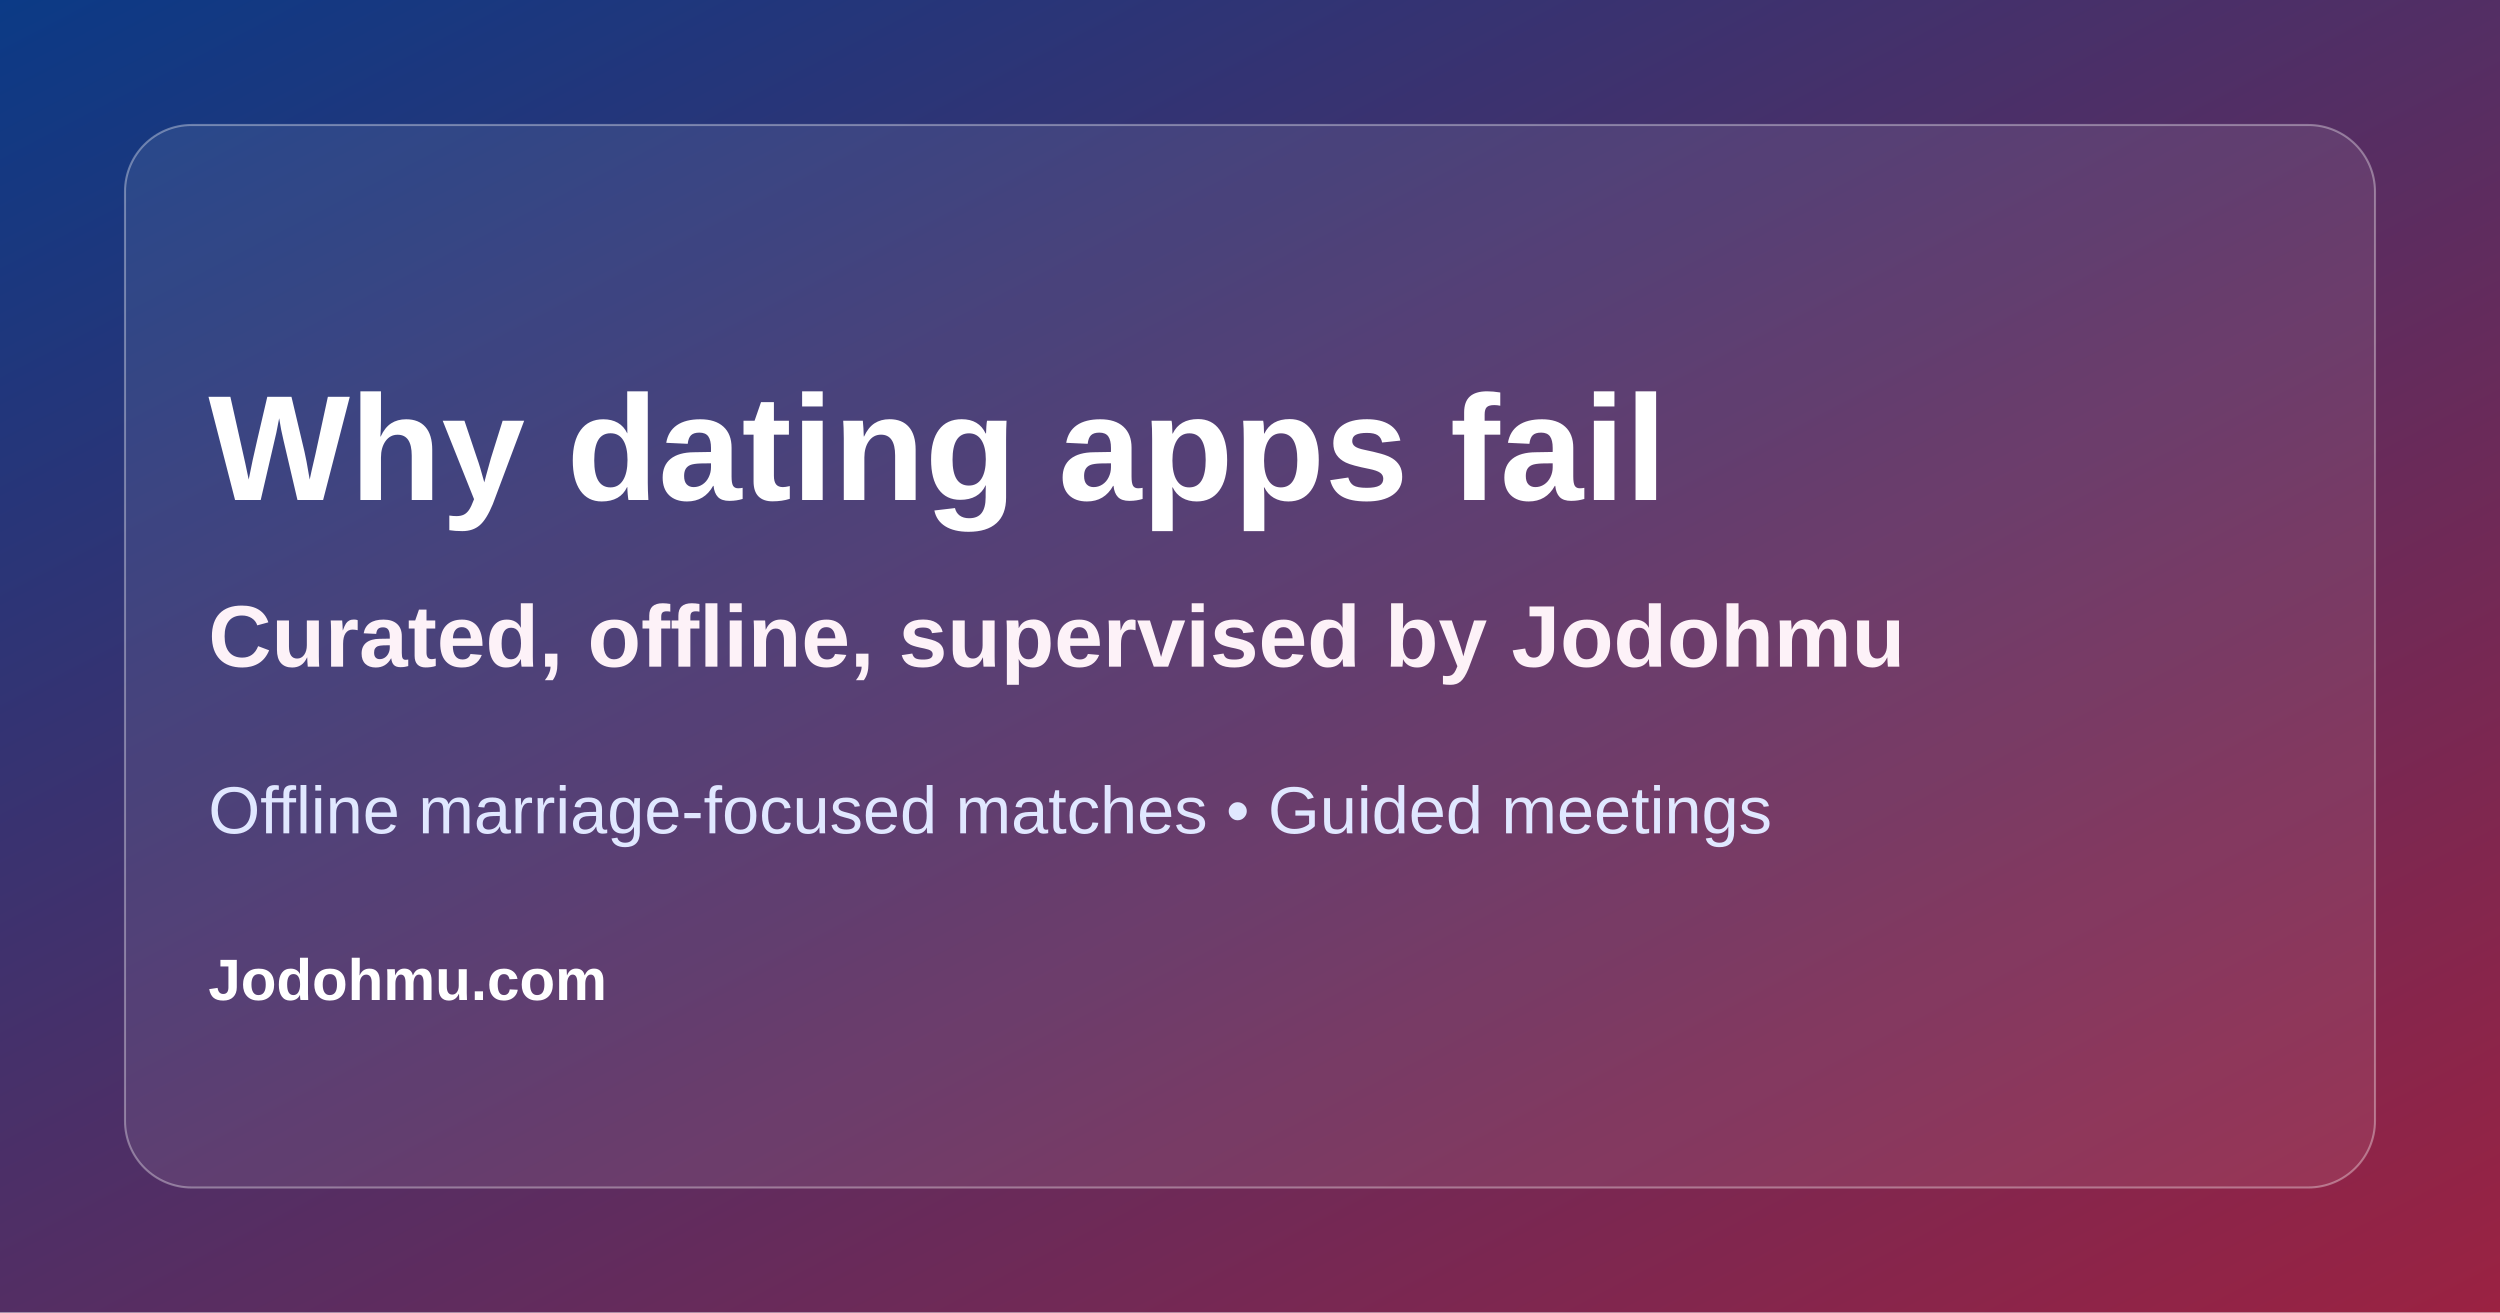
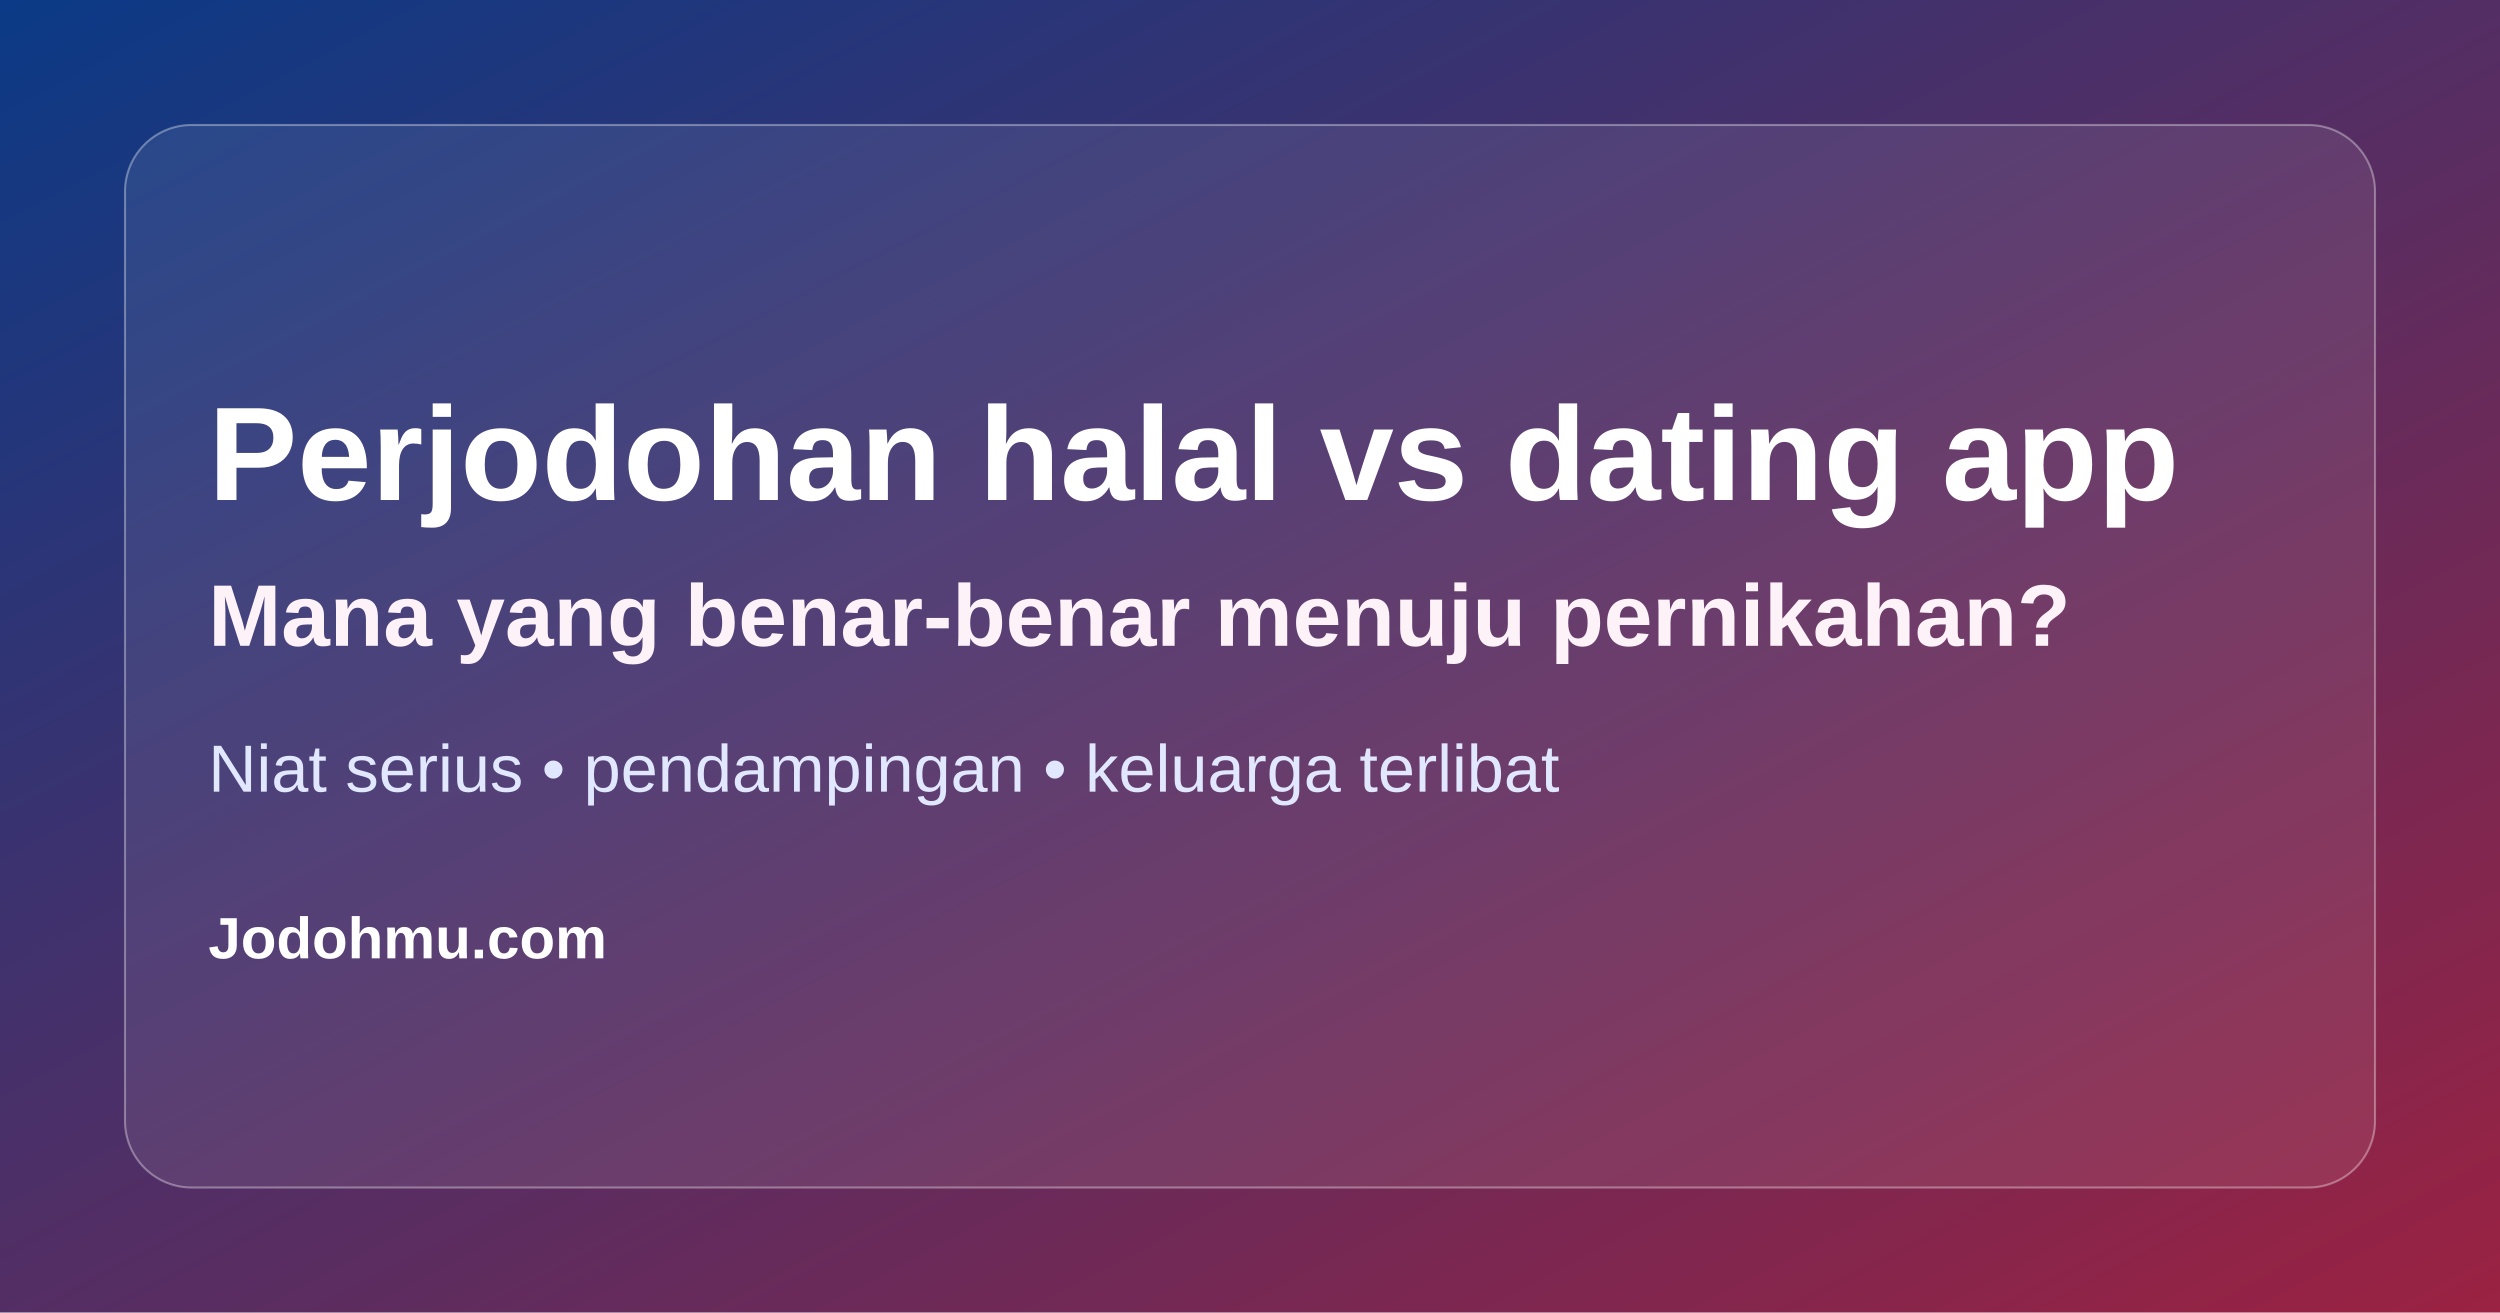
<svg xmlns="http://www.w3.org/2000/svg" width="1200" height="630" viewBox="0 0 1200 630" role="img" aria-labelledby="title desc">
  <defs>
    <linearGradient id="grad" x1="0%" y1="0%" x2="100%" y2="100%">
      <stop offset="0%" stop-color="#0b3a86" />
      <stop offset="100%" stop-color="#9B2242" />
    </linearGradient>
  </defs>
  <rect width="1200" height="630" fill="url(#grad)" />
  <rect x="60" y="60" width="1080" height="510" rx="32" fill="rgba(255,255,255,0.08)" stroke="rgba(255,255,255,0.35)" />
-   <text x="100" y="240" font-family="'Nunito', 'Helvetica Neue', Arial" font-size="72" font-weight="700" fill="#ffffff">Why dating apps fail</text>
-   <text x="100" y="320" font-family="'Nunito', 'Helvetica Neue', Arial" font-size="42" font-weight="600" fill="#fdf2f8">Curated, offline, supervised by Jodohmu</text>
-   <text x="100" y="400" font-family="'Nunito', 'Helvetica Neue', Arial" font-size="32" font-weight="500" fill="#e0e7ff">Offline marriage-focused matches • Guided meetings</text>
-   <text x="100" y="480" font-family="'Nunito', 'Helvetica Neue', Arial" font-size="28" font-weight="600" fill="#fff">Jodohmu.com</text>
+   <text x="100" y="240" font-family="'Nunito', 'Helvetica Neue', Arial" font-size="64" font-weight="700" fill="#ffffff">Perjodohan halal vs dating app</text>
+   <text x="100" y="310" font-family="'Nunito', 'Helvetica Neue', Arial" font-size="42" font-weight="600" fill="#fdf2f8">Mana yang benar-benar menuju pernikahan?</text>
+   <text x="100" y="380" font-family="'Nunito', 'Helvetica Neue', Arial" font-size="32" font-weight="500" fill="#e0e7ff">Niat serius • pendampingan • keluarga terlibat</text>
+   <text x="100" y="460" font-family="'Nunito', 'Helvetica Neue', Arial" font-size="28" font-weight="600" fill="#fff">Jodohmu.com</text>
</svg>
